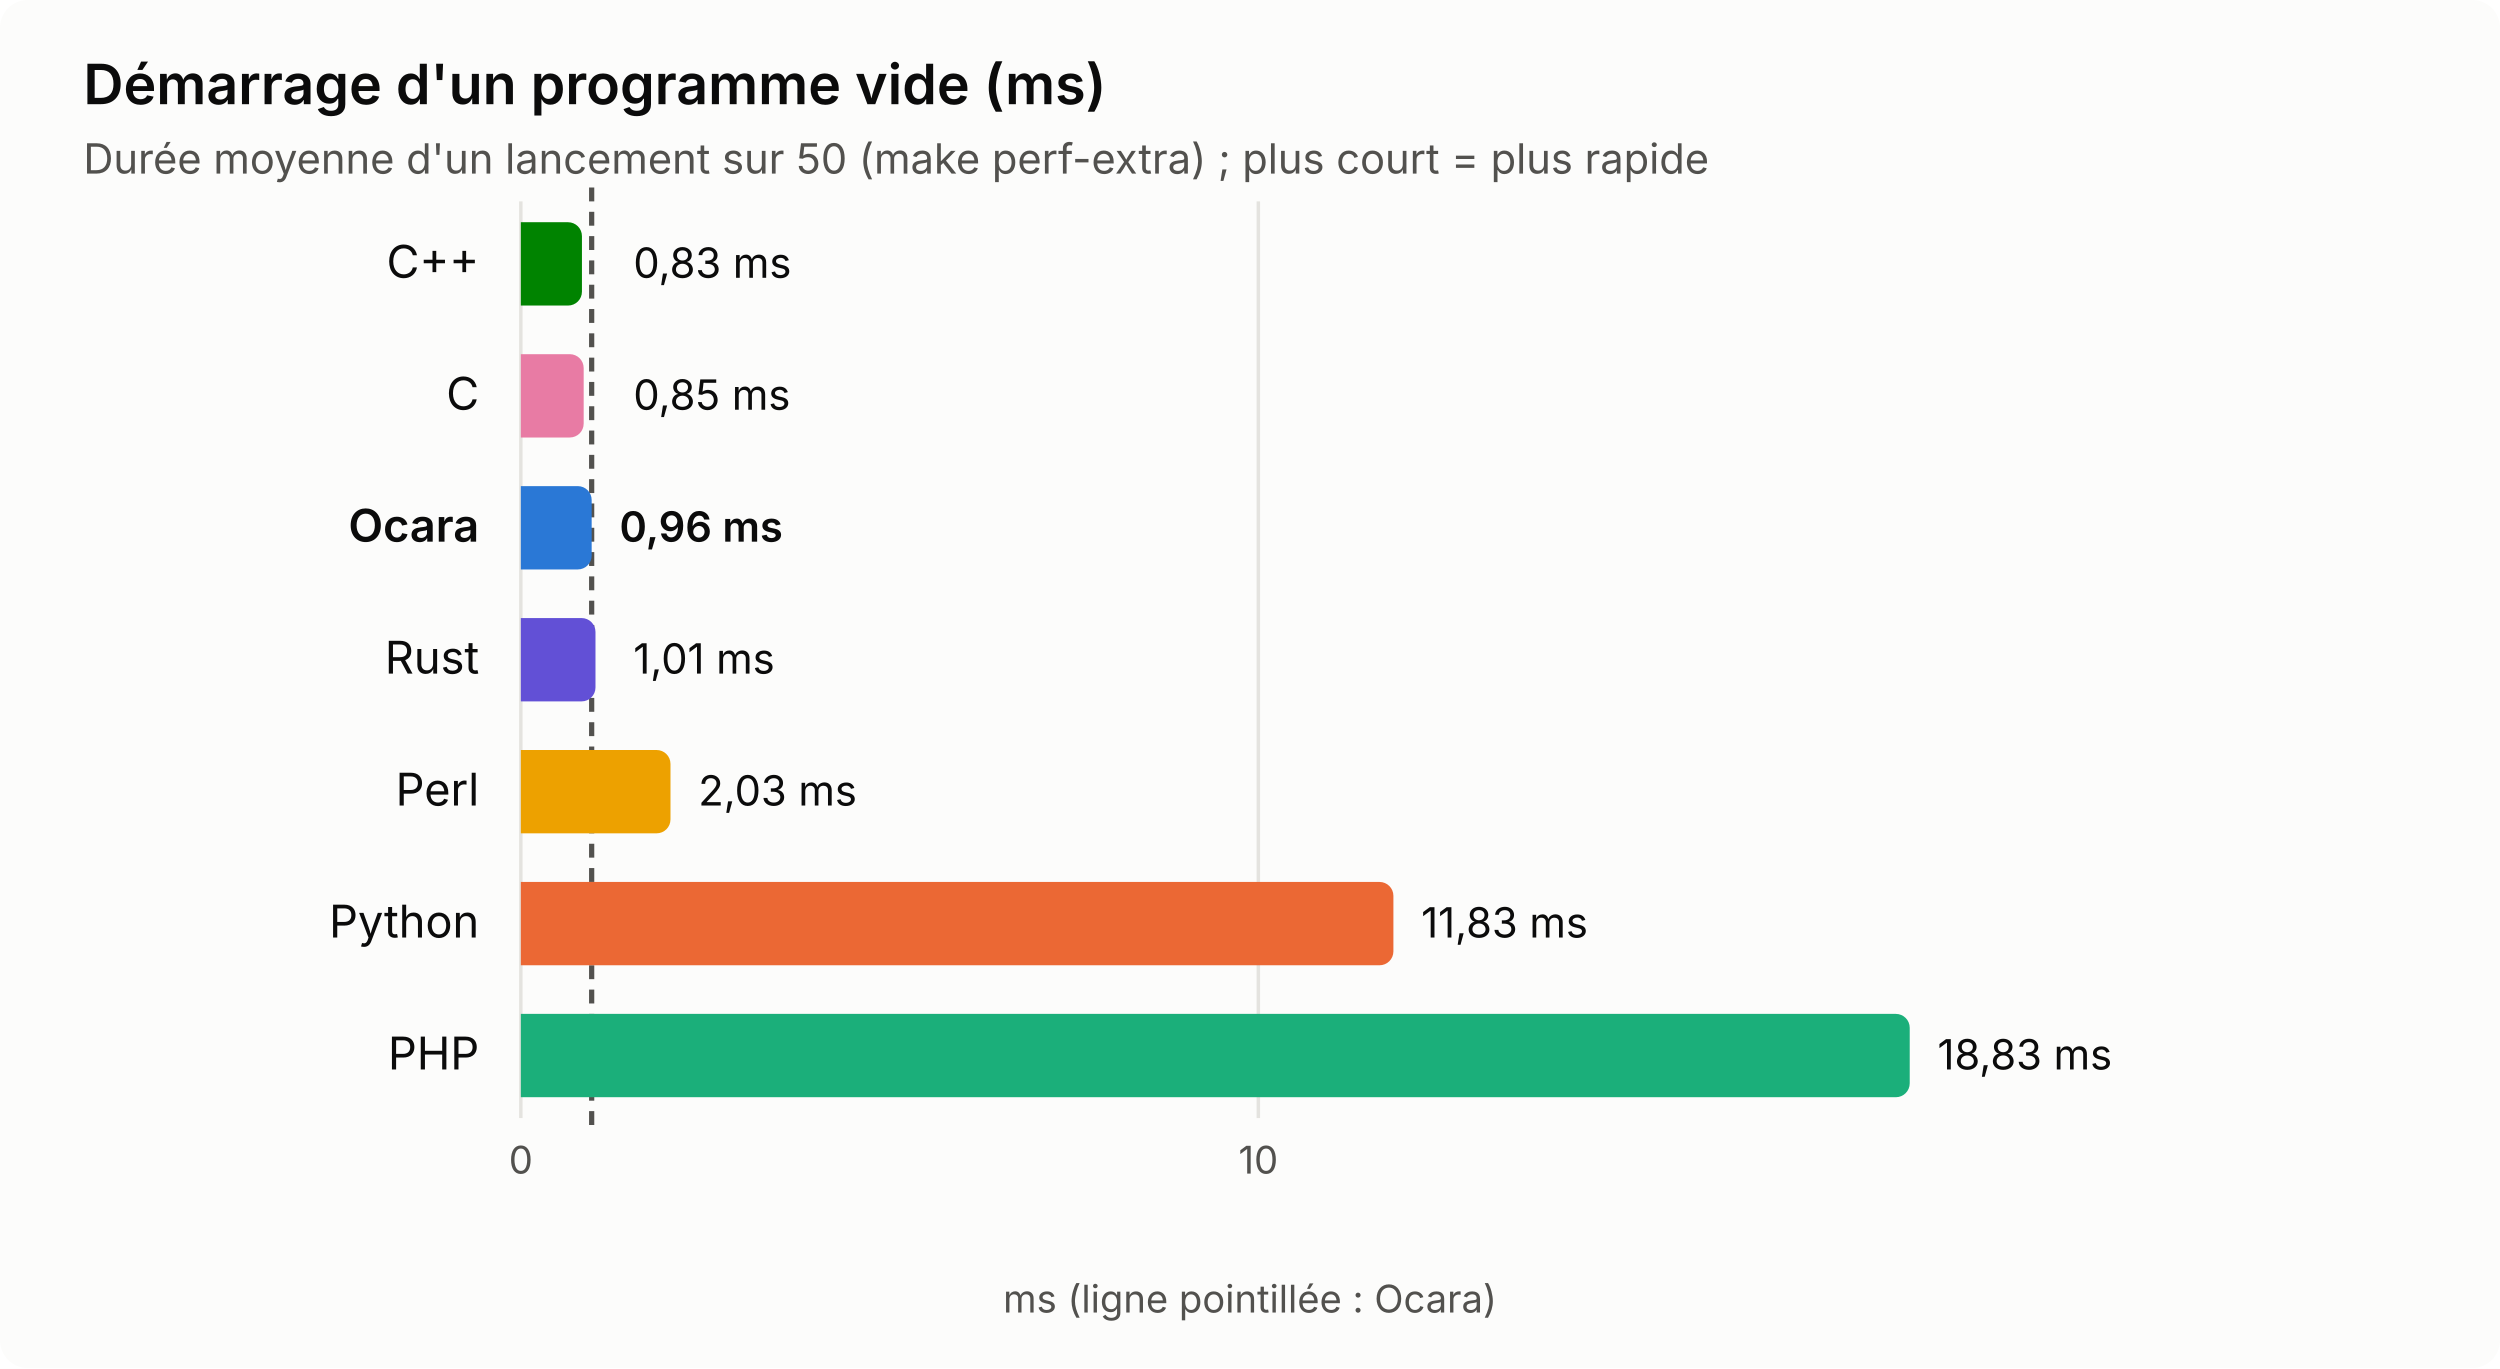
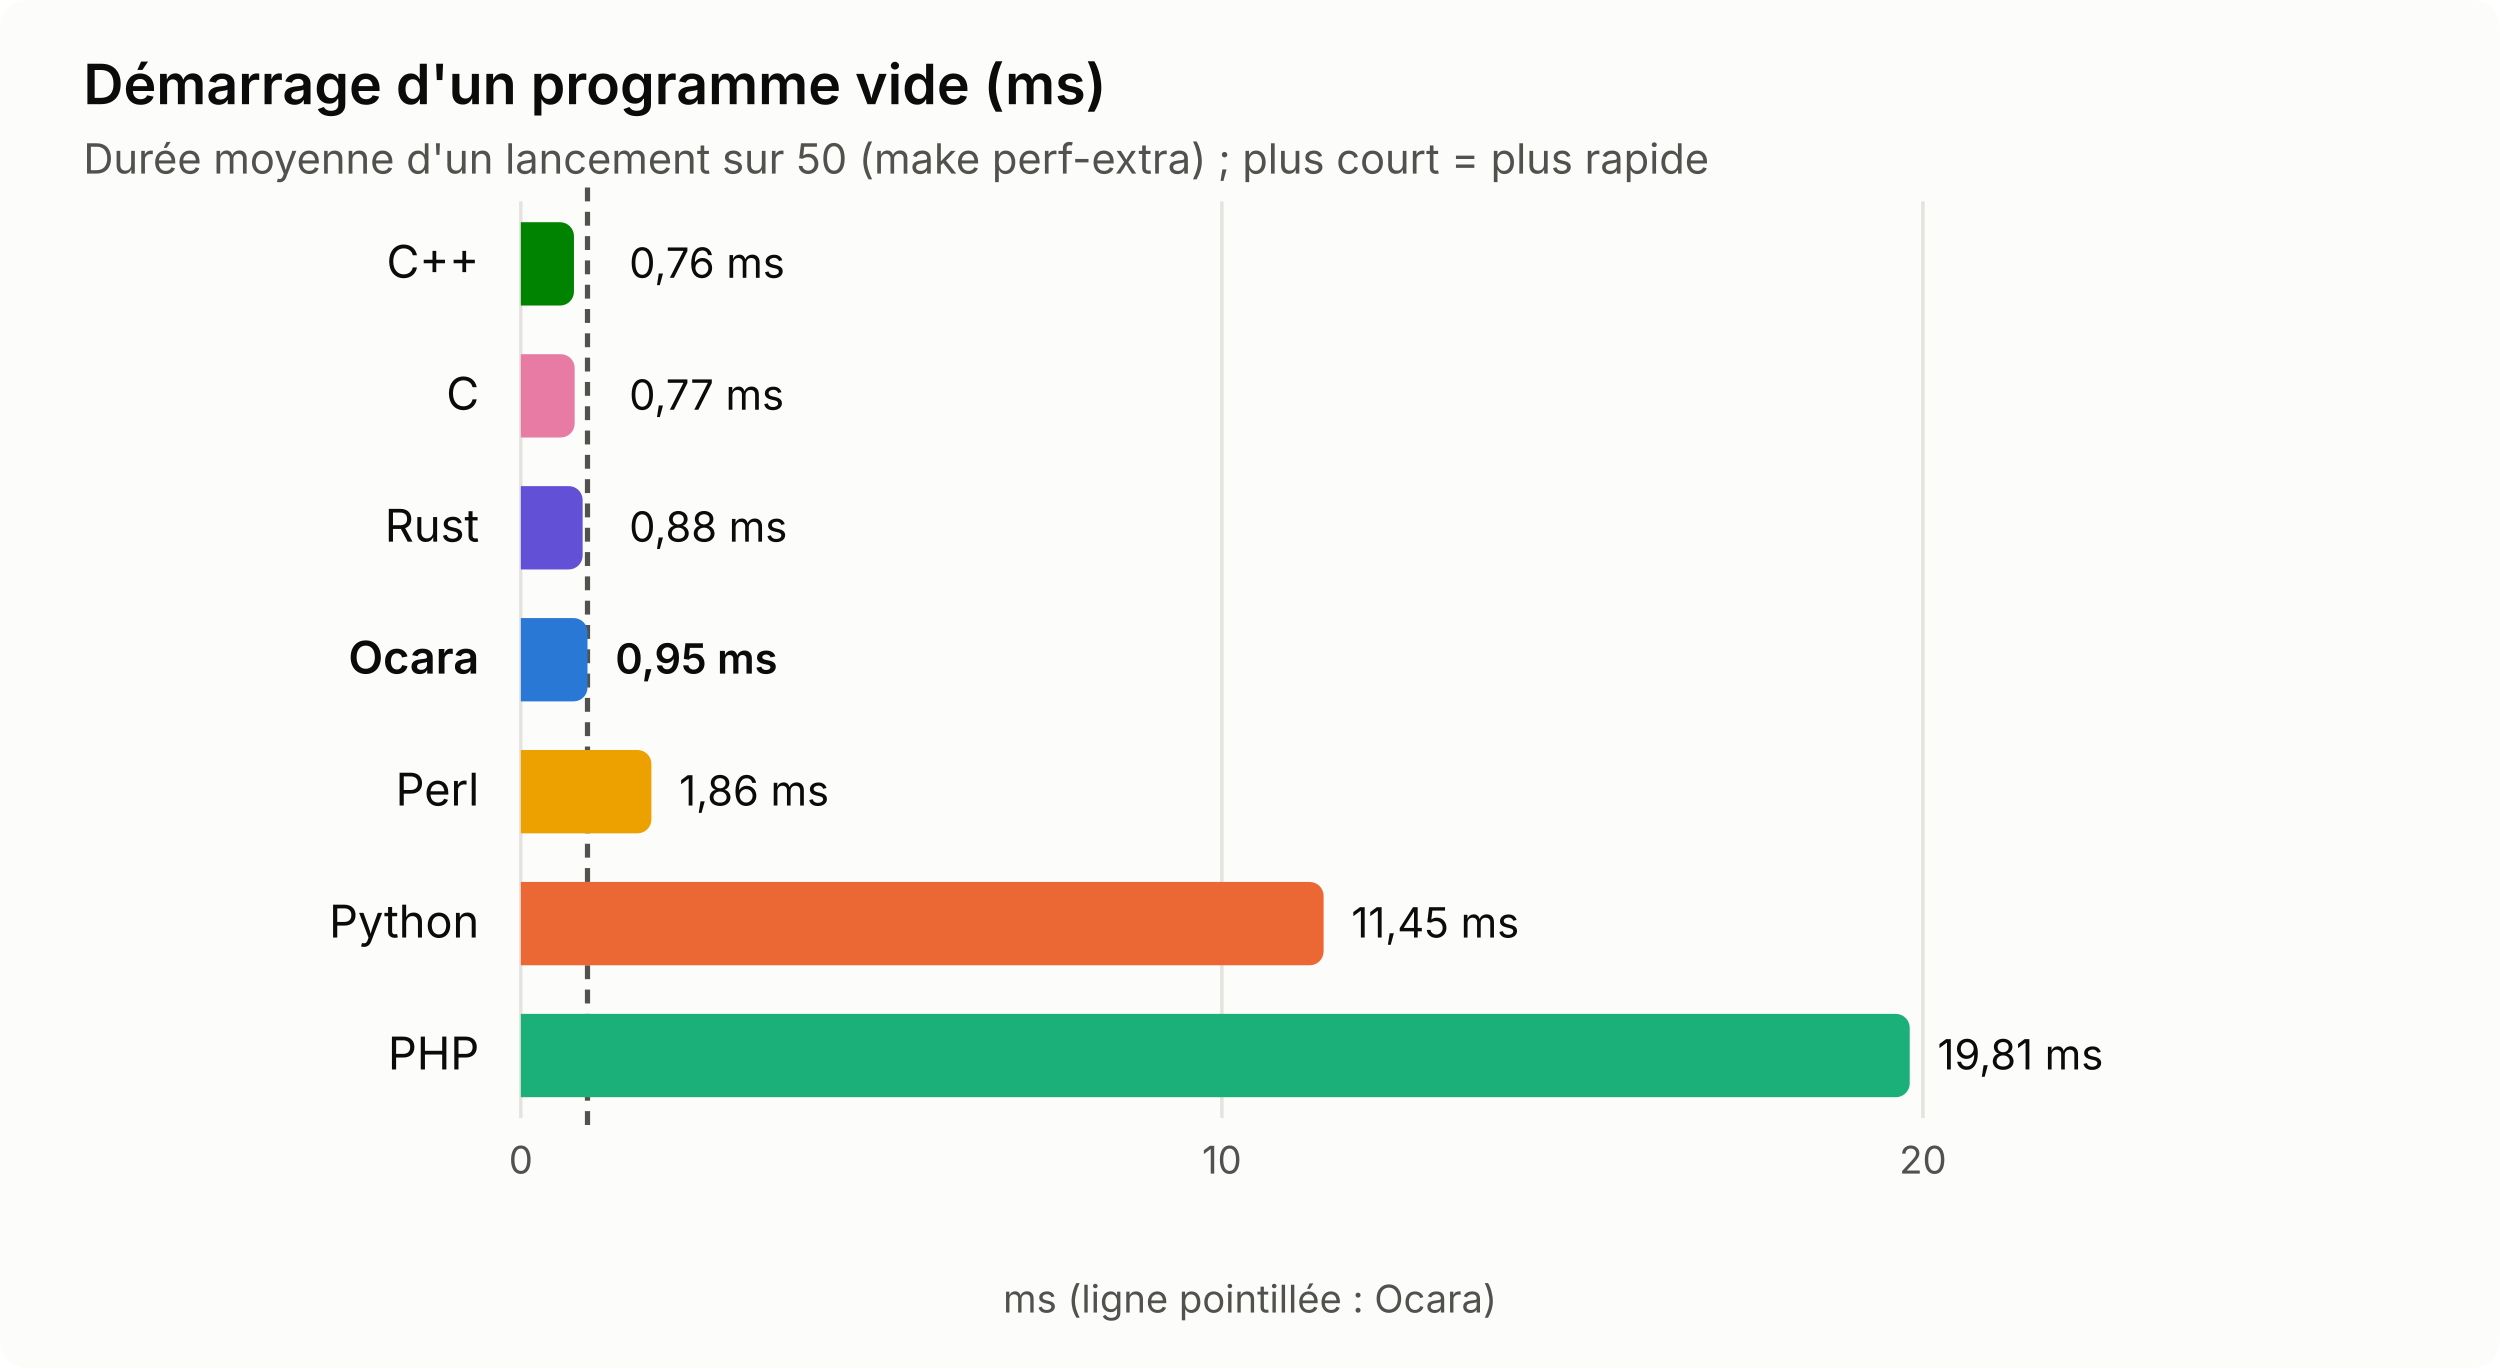
<svg xmlns="http://www.w3.org/2000/svg" viewBox="0 0 720 394" width="720" height="394" role="img" aria-labelledby="t d">
  <style>svg { font-family: system-ui, -apple-system, 'Segoe UI', sans-serif; } .surface { fill: #fcfcfb; } .ink { fill: #0b0b0b; } .ink2 { fill: #52514e; } .grid { stroke: #e4e3df; } .ref { stroke: #52514e; } .s0 { fill: #2a78d6; } .s1 { fill: #eb6834; } .s2 { fill: #1baf7a; } .s3 { fill: #eda100; } .s4 { fill: #e87ba4; } .s5 { fill: #008300; } .s6 { fill: #6250d6; } @media (prefers-color-scheme: dark) { .surface { fill: #1a1a19; } .ink { fill: #f0efec; } .ink2 { fill: #c3c2b7; } .grid { stroke: #3a3936; } .ref { stroke: #c3c2b7; } .s0 { fill: #3987e5; } .s1 { fill: #d95926; } .s2 { fill: #199e70; } .s3 { fill: #c98500; } .s4 { fill: #d55181; } .s5 { fill: #008300; } .s6 { fill: #9085e9; } }</style>
  <rect class="surface" width="720" height="394" rx="8" />
  <text class="ink" x="24" y="30" font-size="16" font-weight="600">Démarrage d'un programme vide (ms)</text>
  <text class="ink2" x="24" y="50" font-size="12">Durée moyenne d'un lancement sur 50 (make perf-extra) ; plus court = plus rapide</text>
  <line class="grid" x1="150.0" y1="58" x2="150.0" y2="322" stroke-width="1" />
  <text class="ink2" x="150.0" y="338" font-size="11" text-anchor="middle">0</text>
-   <line class="grid" x1="362.4" y1="58" x2="362.4" y2="322" stroke-width="1" />
-   <text class="ink2" x="362.4" y="338" font-size="11" text-anchor="middle">10</text>
-   <line class="ref" x1="170.4" y1="54" x2="170.4" y2="326" stroke-width="1.5" stroke-dasharray="4 3" />
+   <line class="grid" x1="351.9" y1="58" x2="351.9" y2="322" stroke-width="1" />
+   <text class="ink2" x="351.9" y="338" font-size="11" text-anchor="middle">10</text>
+   <line class="grid" x1="553.8" y1="58" x2="553.8" y2="322" stroke-width="1" />
+   <text class="ink2" x="553.8" y="338" font-size="11" text-anchor="middle">20</text>
+   <line class="ref" x1="169.2" y1="54" x2="169.2" y2="326" stroke-width="1.5" stroke-dasharray="4 3" />
  <text class="ink" x="138" y="80.0" font-size="13" text-anchor="end">C++</text>
-   <path class="s5" d="M150,64 h13.6 a4,4 0 0 1 4,4 v16 a4,4 0 0 1 -4,4 h-13.6 z" />
-   <text class="ink" x="182.4" y="80.0" font-size="12">0,83 ms</text>
+   <path class="s5" d="M150,64 h11.3 a4,4 0 0 1 4,4 v16 a4,4 0 0 1 -4,4 h-11.3 z" />
+   <text class="ink" x="181.2" y="80.0" font-size="12">0,76 ms</text>
  <text class="ink" x="138" y="118.0" font-size="13" text-anchor="end">C</text>
-   <path class="s4" d="M150,102 h14.1 a4,4 0 0 1 4,4 v16 a4,4 0 0 1 -4,4 h-14.1 z" />
-   <text class="ink" x="182.4" y="118.0" font-size="12">0,85 ms</text>
-   <text class="ink" x="138" y="156.0" font-size="13" text-anchor="end" font-weight="600">Ocara</text>
-   <path class="s0" d="M150,140 h16.4 a4,4 0 0 1 4,4 v16 a4,4 0 0 1 -4,4 h-16.4 z" />
-   <text class="ink" x="178.4" y="156.0" font-size="12" font-weight="600">0,96 ms</text>
-   <text class="ink" x="138" y="194.0" font-size="13" text-anchor="end">Rust</text>
-   <path class="s6" d="M150,178 h17.5 a4,4 0 0 1 4,4 v16 a4,4 0 0 1 -4,4 h-17.5 z" />
-   <text class="ink" x="182.4" y="194.0" font-size="12">1,01 ms</text>
+   <path class="s4" d="M150,102 h11.5 a4,4 0 0 1 4,4 v16 a4,4 0 0 1 -4,4 h-11.5 z" />
+   <text class="ink" x="181.2" y="118.0" font-size="12">0,77 ms</text>
+   <text class="ink" x="138" y="156.0" font-size="13" text-anchor="end">Rust</text>
+   <path class="s6" d="M150,140 h13.8 a4,4 0 0 1 4,4 v16 a4,4 0 0 1 -4,4 h-13.8 z" />
+   <text class="ink" x="181.2" y="156.0" font-size="12">0,88 ms</text>
+   <text class="ink" x="138" y="194.0" font-size="13" text-anchor="end" font-weight="600">Ocara</text>
+   <path class="s0" d="M150,178 h15.2 a4,4 0 0 1 4,4 v16 a4,4 0 0 1 -4,4 h-15.2 z" />
+   <text class="ink" x="177.2" y="194.0" font-size="12" font-weight="600">0,95 ms</text>
  <text class="ink" x="138" y="232.0" font-size="13" text-anchor="end">Perl</text>
-   <path class="s3" d="M150,216 h39.1 a4,4 0 0 1 4,4 v16 a4,4 0 0 1 -4,4 h-39.1 z" />
-   <text class="ink" x="201.1" y="232.0" font-size="12">2,03 ms</text>
+   <path class="s3" d="M150,216 h33.6 a4,4 0 0 1 4,4 v16 a4,4 0 0 1 -4,4 h-33.6 z" />
+   <text class="ink" x="195.6" y="232.0" font-size="12">1,86 ms</text>
  <text class="ink" x="138" y="270.0" font-size="13" text-anchor="end">Python</text>
-   <path class="s1" d="M150,254 h247.3 a4,4 0 0 1 4,4 v16 a4,4 0 0 1 -4,4 h-247.3 z" />
-   <text class="ink" x="409.3" y="270.0" font-size="12">11,83 ms</text>
+   <path class="s1" d="M150,254 h227.2 a4,4 0 0 1 4,4 v16 a4,4 0 0 1 -4,4 h-227.2 z" />
+   <text class="ink" x="389.2" y="270.0" font-size="12">11,45 ms</text>
  <text class="ink" x="138" y="308.0" font-size="13" text-anchor="end">PHP</text>
  <path class="s2" d="M150,292 h396.0 a4,4 0 0 1 4,4 v16 a4,4 0 0 1 -4,4 h-396.0 z" />
-   <text class="ink" x="558.0" y="308.0" font-size="12">18,83 ms</text>
+   <text class="ink" x="558.0" y="308.0" font-size="12">19,81 ms</text>
  <text class="ink2" x="360.0" y="378" font-size="11" text-anchor="middle">ms (ligne pointillée : Ocara)</text>
</svg>
